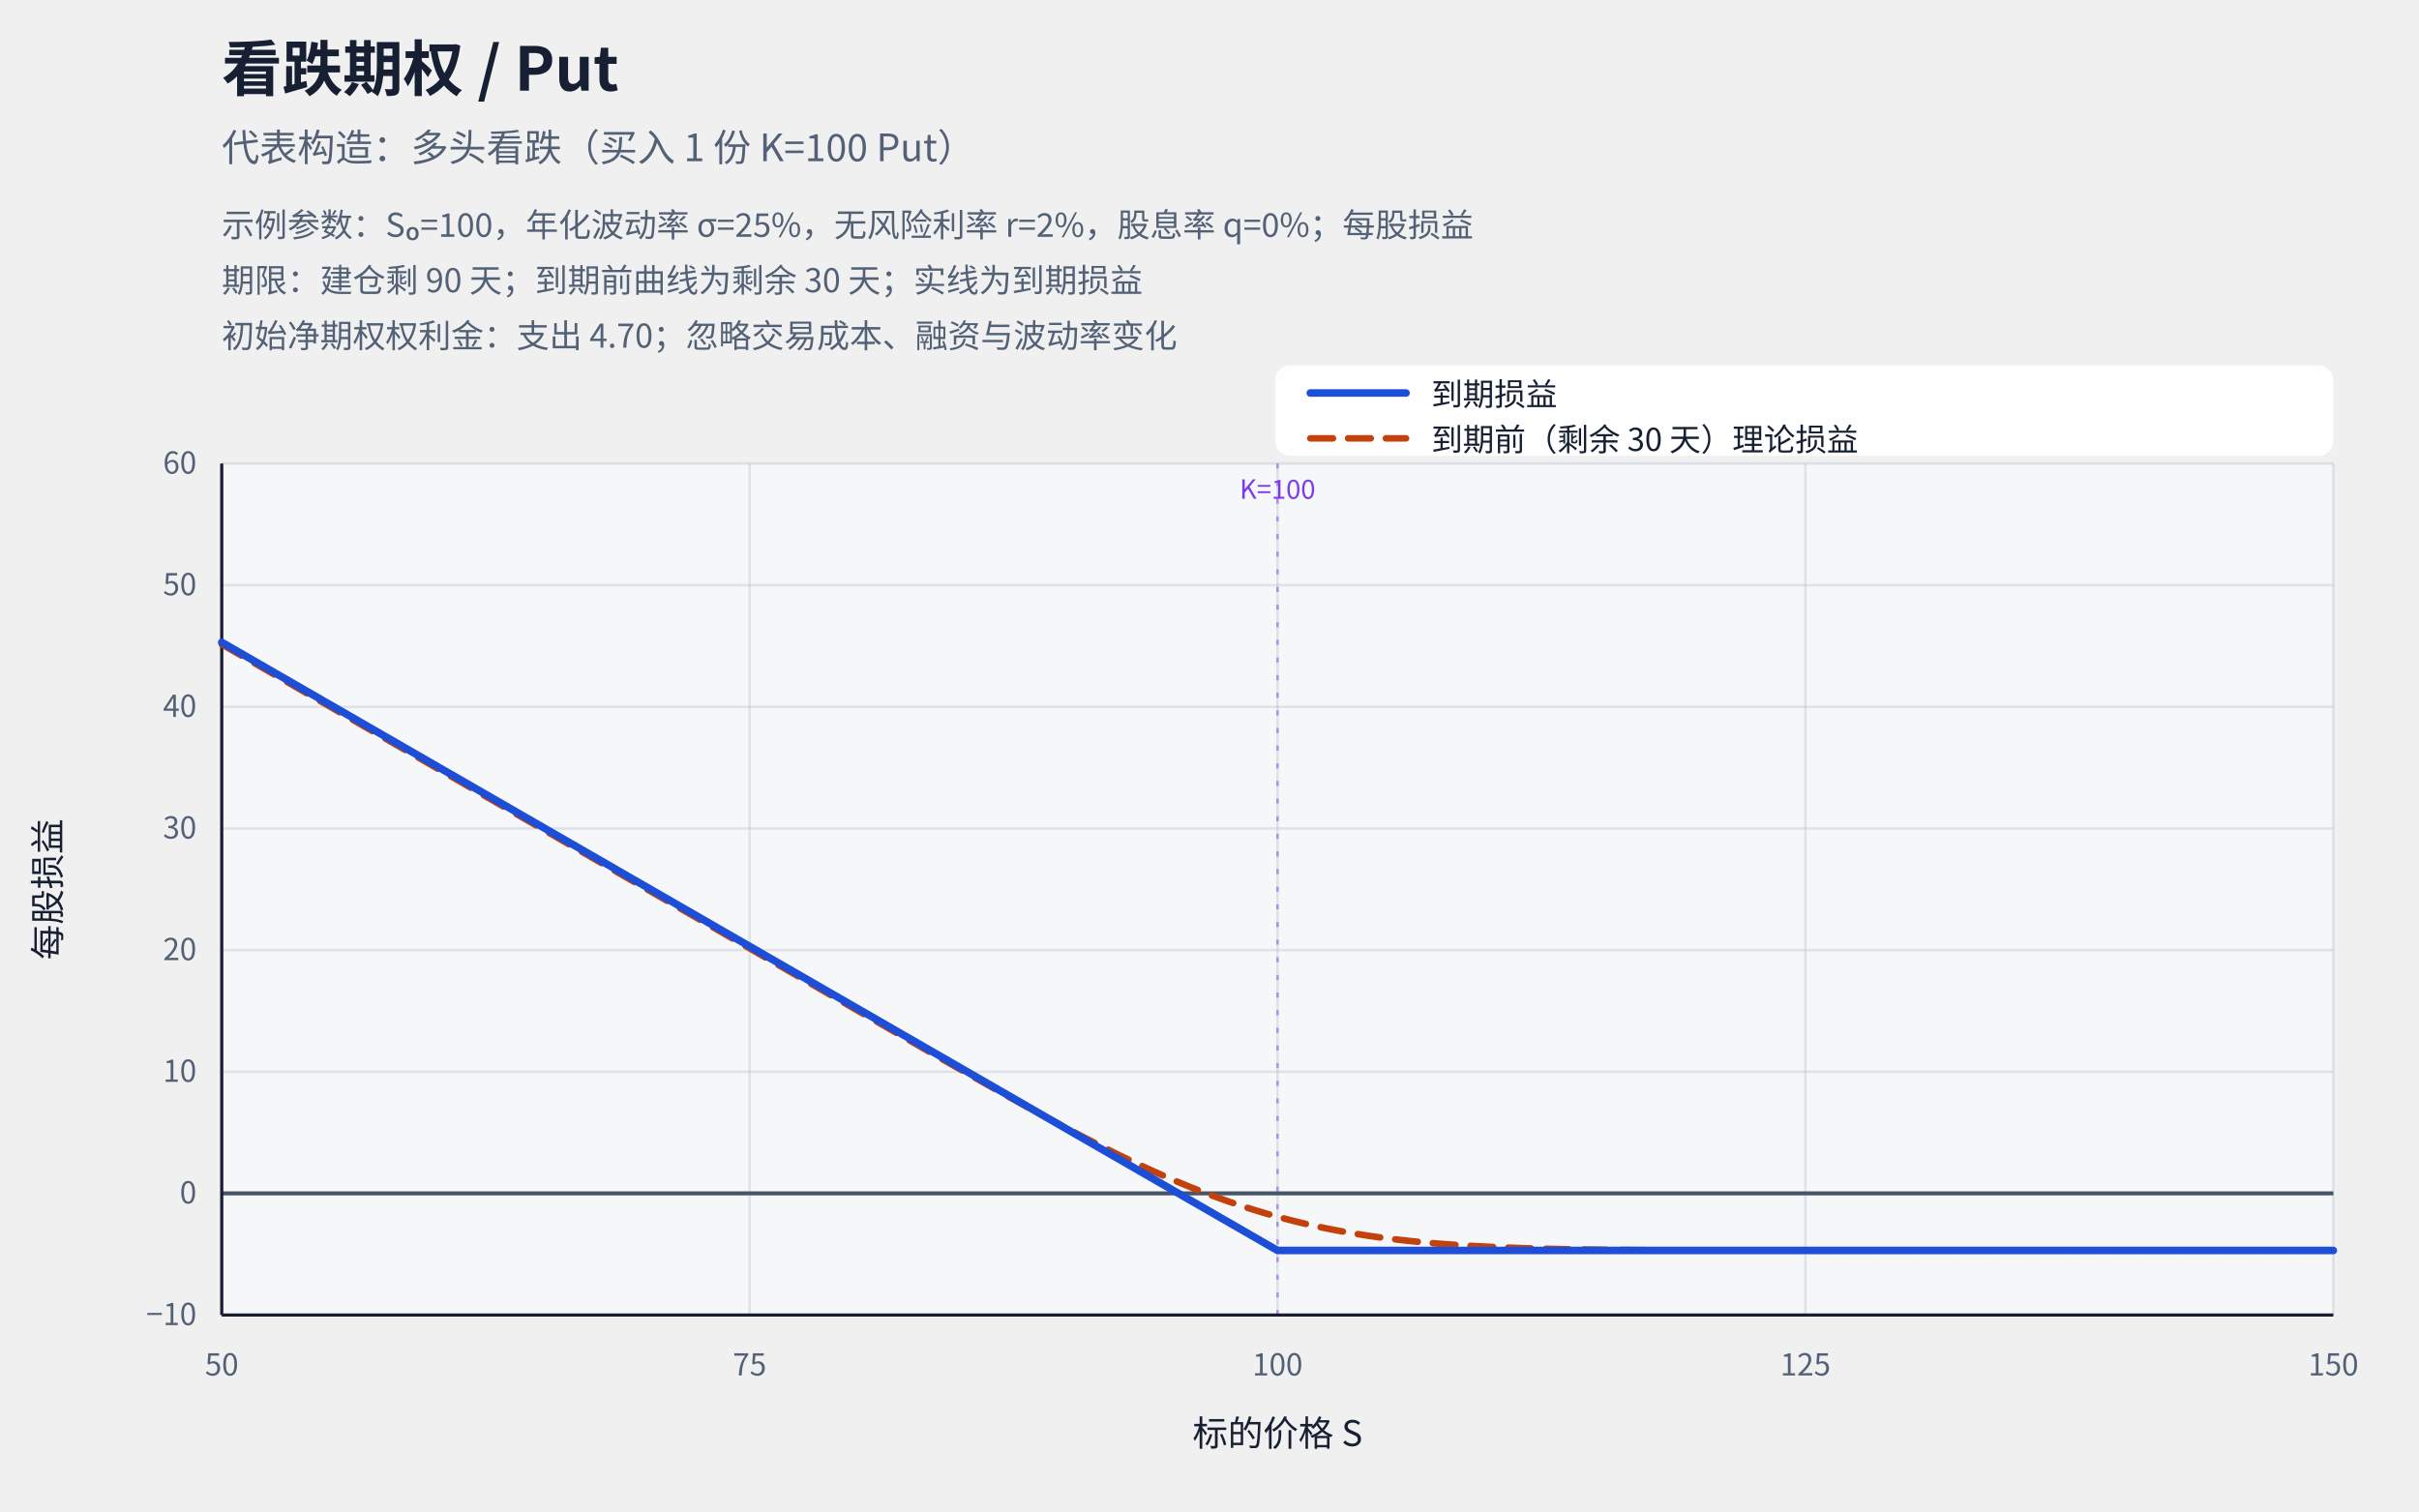
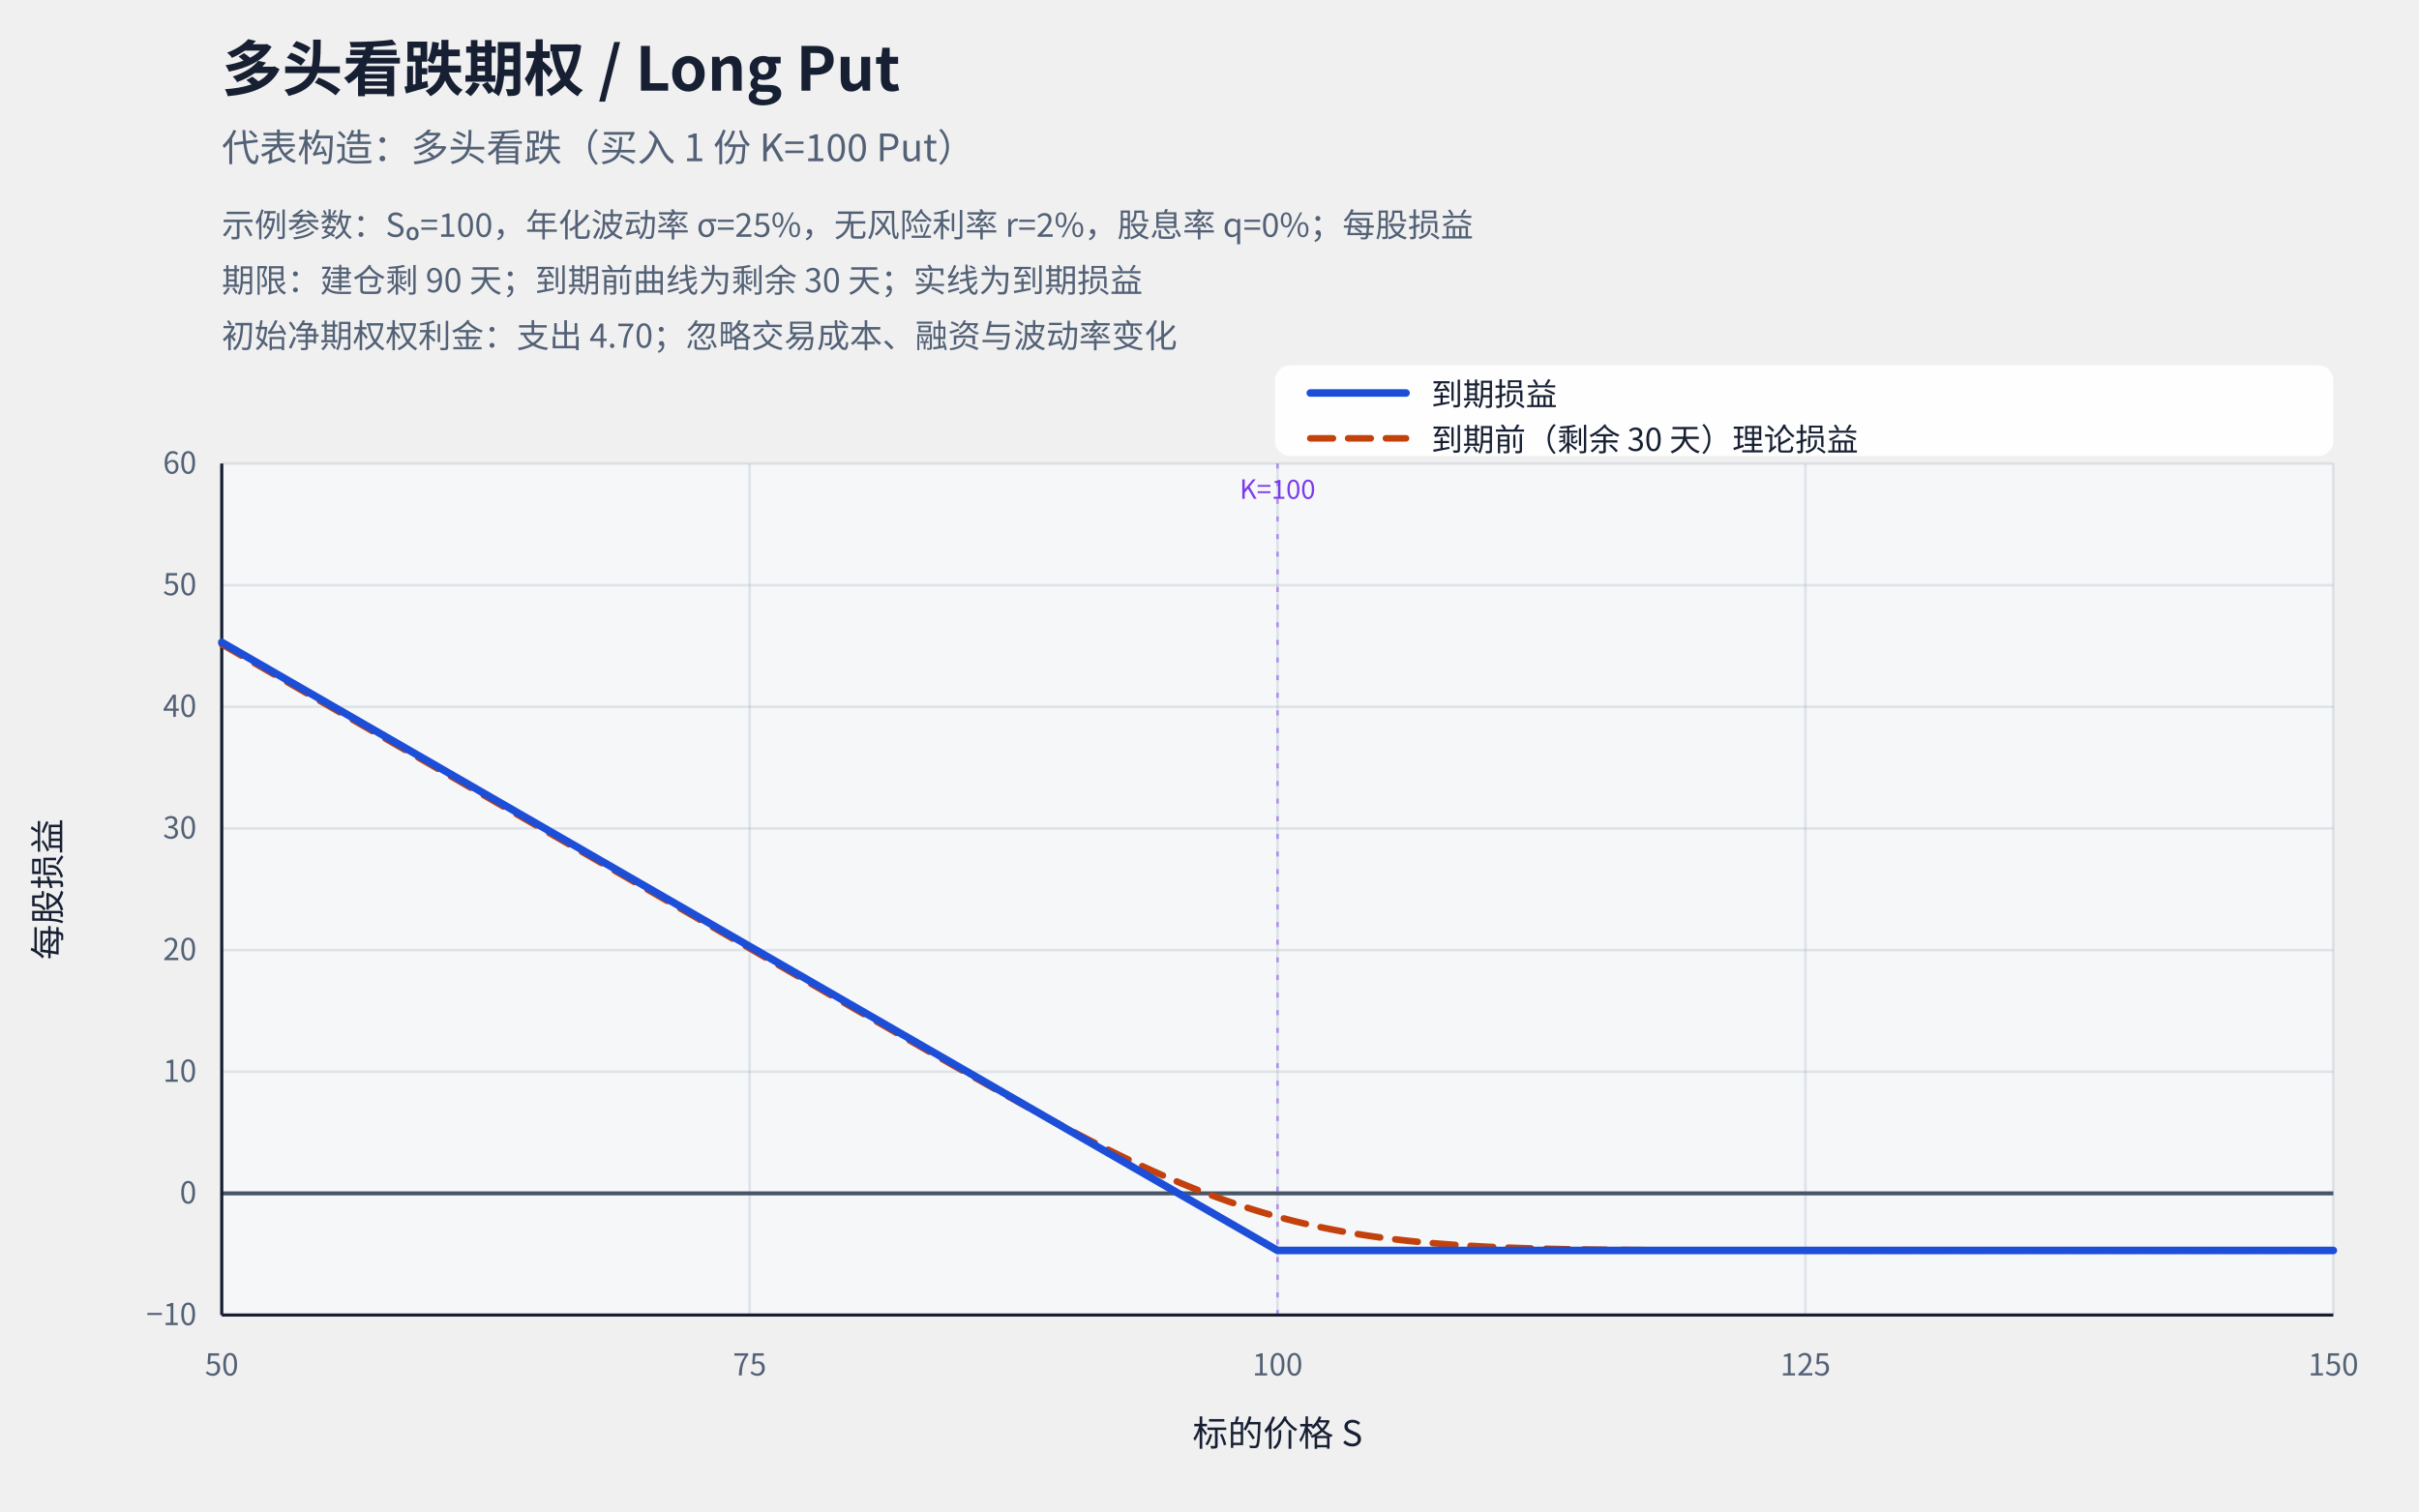
<svg xmlns="http://www.w3.org/2000/svg" width="960" height="600" viewBox="0 0 960 600" role="img" aria-labelledby="chart-title chart-desc">
  <style>
    :root { color-scheme: light dark; }
    text { font-family: -apple-system, BlinkMacSystemFont, 'Segoe UI', 'Noto Sans CJK SC', 'PingFang SC', sans-serif; fill:#172033; }
    .muted { fill:#536176; }
    .grid { stroke:#94a3b8; stroke-opacity:.24; stroke-width:1; }
    .axis { stroke:#172033; stroke-width:1.25; }
    .zero { stroke:#475569; stroke-width:1.6; }
    .strike { stroke:#7c3aed; stroke-width:1; stroke-dasharray:2 5; stroke-opacity:.48; }
    .strike-label { fill:#7c3aed; }
    .solid { fill:none; stroke:#1d4ed8; stroke-width:3; stroke-linecap:round; stroke-linejoin:round; }
    .before { fill:none; stroke:#c2410c; stroke-width:2.6; stroke-dasharray:9 6; stroke-linecap:round; stroke-linejoin:round; }
    .legend-bg { fill:#ffffff; fill-opacity:.92; }
    .plot-bg { fill:#f8fafc; fill-opacity:.65; }
    @media (prefers-color-scheme: dark) {
      text { fill:#e6edf7; }
      .muted { fill:#b2bfd2; }
      .grid { stroke:#64748b; }
      .axis { stroke:#e6edf7; }
      .zero { stroke:#cbd5e1; }
      .strike { stroke:#c4b5fd; }
      .strike-label { fill:#c4b5fd; }
      .solid { stroke:#60a5fa; }
      .before { stroke:#fb923c; }
      .legend-bg { fill:#171b22; }
      .plot-bg { fill:#111827; }
    }
  </style>
-   <text x="88" y="36" font-size="24" font-weight="700">看跌期权 / Put</text>
+   <text x="88" y="36" font-size="24" font-weight="700">多头看跌期权 / Long Put</text>
  <text x="88" y="64" font-size="15" class="muted">代表构造：多头看跌（买入 1 份 K=100 Put）</text>
  <text x="88" y="94" font-size="13" class="muted">示例参数：S₀=100，年化波动率 σ=25%，无风险利率 r=2%，股息率 q=0%；每股损益</text>
  <text x="88" y="116" font-size="13" class="muted">期限：建仓剩 90 天；到期前曲线为剩余 30 天；实线为到期损益</text>
  <text x="88" y="138" font-size="13" class="muted">初始净期权权利金：支出 4.70；忽略交易成本、融资与波动率变化</text>
  <rect x="506" y="145" width="420" height="36" rx="6" class="legend-bg" />
  <line x1="520" y1="156" x2="558" y2="156" class="solid" />
  <text x="568" y="161" font-size="12.5">到期损益</text>
  <line x1="520" y1="174" x2="558" y2="174" class="before" />
  <text x="568" y="179" font-size="12.5">到期前（剩余 30 天）理论损益</text>
  <rect x="88" y="184" width="838" height="338" class="plot-bg" />
  <line x1="88.00" y1="184" x2="88.00" y2="522" class="grid" />
  <text x="88.00" y="546" font-size="12" text-anchor="middle" class="muted">50</text>
  <line x1="297.50" y1="184" x2="297.50" y2="522" class="grid" />
  <text x="297.50" y="546" font-size="12" text-anchor="middle" class="muted">75</text>
  <line x1="507.00" y1="184" x2="507.00" y2="522" class="grid" />
  <text x="507.00" y="546" font-size="12" text-anchor="middle" class="muted">100</text>
  <line x1="716.50" y1="184" x2="716.50" y2="522" class="grid" />
  <text x="716.50" y="546" font-size="12" text-anchor="middle" class="muted">125</text>
  <line x1="926.00" y1="184" x2="926.00" y2="522" class="grid" />
  <text x="926.00" y="546" font-size="12" text-anchor="middle" class="muted">150</text>
  <line x1="88" y1="522.00" x2="926" y2="522.00" class="grid" />
  <text x="78" y="526.00" font-size="12" text-anchor="end" class="muted">−10</text>
  <line x1="88" y1="473.71" x2="926" y2="473.71" class="zero" />
  <text x="78" y="477.71" font-size="12" text-anchor="end" class="muted">0</text>
  <line x1="88" y1="425.43" x2="926" y2="425.43" class="grid" />
  <text x="78" y="429.43" font-size="12" text-anchor="end" class="muted">10</text>
  <line x1="88" y1="377.14" x2="926" y2="377.14" class="grid" />
  <text x="78" y="381.14" font-size="12" text-anchor="end" class="muted">20</text>
  <line x1="88" y1="328.86" x2="926" y2="328.86" class="grid" />
  <text x="78" y="332.86" font-size="12" text-anchor="end" class="muted">30</text>
  <line x1="88" y1="280.57" x2="926" y2="280.57" class="grid" />
  <text x="78" y="284.57" font-size="12" text-anchor="end" class="muted">40</text>
  <line x1="88" y1="232.29" x2="926" y2="232.29" class="grid" />
  <text x="78" y="236.29" font-size="12" text-anchor="end" class="muted">50</text>
  <line x1="88" y1="184.00" x2="926" y2="184.00" class="grid" />
  <text x="78" y="188.00" font-size="12" text-anchor="end" class="muted">60</text>
  <line x1="507.00" y1="184" x2="507.00" y2="522" class="strike" />
  <text x="507.00" y="198" font-size="10.5" text-anchor="middle" class="strike-label">K=100</text>
  <line x1="88" y1="184" x2="88" y2="522" class="axis" />
  <line x1="88" y1="522" x2="926" y2="522" class="axis" />
  <path d="M 88.00,255.75 L 90.09,256.96 L 92.19,258.16 L 94.28,259.37 L 96.38,260.58 L 98.47,261.79 L 100.57,262.99 L 102.67,264.20 L 104.76,265.41 L 106.86,266.61 L 108.95,267.82 L 111.05,269.03 L 113.14,270.24 L 115.23,271.44 L 117.33,272.65 L 119.42,273.86 L 121.52,275.06 L 123.62,276.27 L 125.71,277.48 L 127.81,278.69 L 129.90,279.89 L 132.00,281.10 L 134.09,282.31 L 136.19,283.51 L 138.28,284.72 L 140.38,285.93 L 142.47,287.14 L 144.56,288.34 L 146.66,289.55 L 148.75,290.76 L 150.85,291.96 L 152.94,293.17 L 155.04,294.38 L 157.13,295.59 L 159.23,296.79 L 161.32,298.00 L 163.42,299.21 L 165.51,300.41 L 167.61,301.62 L 169.70,302.83 L 171.80,304.04 L 173.89,305.24 L 175.99,306.45 L 178.08,307.66 L 180.18,308.86 L 182.28,310.07 L 184.37,311.28 L 186.46,312.49 L 188.56,313.69 L 190.66,314.90 L 192.75,316.11 L 194.84,317.31 L 196.94,318.52 L 199.04,319.73 L 201.13,320.94 L 203.23,322.14 L 205.32,323.35 L 207.41,324.56 L 209.51,325.76 L 211.60,326.97 L 213.70,328.18 L 215.80,329.39 L 217.89,330.59 L 219.99,331.80 L 222.08,333.01 L 224.18,334.21 L 226.27,335.42 L 228.37,336.63 L 230.46,337.84 L 232.55,339.04 L 234.65,340.25 L 236.75,341.46 L 238.84,342.66 L 240.94,343.87 L 243.03,345.08 L 245.12,346.29 L 247.22,347.49 L 249.31,348.70 L 251.41,349.91 L 253.50,351.11 L 255.60,352.32 L 257.70,353.53 L 259.79,354.74 L 261.88,355.94 L 263.98,357.15 L 266.07,358.36 L 268.17,359.56 L 270.26,360.77 L 272.36,361.98 L 274.46,363.18 L 276.55,364.39 L 278.64,365.60 L 280.74,366.81 L 282.84,368.01 L 284.93,369.22 L 287.02,370.43 L 289.12,371.63 L 291.22,372.84 L 293.31,374.05 L 295.40,375.26 L 297.50,376.46 L 299.60,377.67 L 301.69,378.88 L 303.78,380.08 L 305.88,381.29 L 307.98,382.50 L 310.07,383.71 L 312.17,384.91 L 314.26,386.12 L 316.36,387.33 L 318.45,388.53 L 320.55,389.74 L 322.64,390.95 L 324.74,392.15 L 326.83,393.36 L 328.92,394.57 L 331.02,395.77 L 333.12,396.98 L 335.21,398.19 L 337.30,399.39 L 339.40,400.60 L 341.50,401.80 L 343.59,403.01 L 345.69,404.21 L 347.78,405.42 L 349.88,406.62 L 351.97,407.83 L 354.06,409.03 L 356.16,410.24 L 358.25,411.44 L 360.35,412.64 L 362.44,413.84 L 364.54,415.04 L 366.63,416.24 L 368.73,417.44 L 370.83,418.64 L 372.92,419.84 L 375.02,421.03 L 377.11,422.23 L 379.20,423.42 L 381.30,424.61 L 383.39,425.80 L 385.49,426.99 L 387.58,428.18 L 389.68,429.36 L 391.77,430.54 L 393.87,431.72 L 395.96,432.90 L 398.06,434.07 L 400.15,435.24 L 402.25,436.40 L 404.35,437.57 L 406.44,438.72 L 408.54,439.88 L 410.63,441.03 L 412.73,442.17 L 414.82,443.31 L 416.92,444.44 L 419.01,445.57 L 421.11,446.69 L 423.20,447.81 L 425.30,448.92 L 427.39,450.02 L 429.48,451.11 L 431.58,452.20 L 433.67,453.27 L 435.77,454.34 L 437.87,455.40 L 439.96,456.45 L 442.06,457.49 L 444.15,458.52 L 446.25,459.54 L 448.34,460.55 L 450.44,461.54 L 452.53,462.53 L 454.62,463.50 L 456.72,464.46 L 458.81,465.40 L 460.91,466.34 L 463.00,467.26 L 465.10,468.16 L 467.19,469.05 L 469.29,469.93 L 471.38,470.79 L 473.48,471.64 L 475.58,472.47 L 477.67,473.29 L 479.77,474.09 L 481.86,474.87 L 483.95,475.64 L 486.05,476.39 L 488.14,477.13 L 490.24,477.84 L 492.33,478.55 L 494.43,479.23 L 496.52,479.90 L 498.62,480.55 L 500.71,481.18 L 502.81,481.80 L 504.90,482.40 L 507.00,482.99 L 509.09,483.55 L 511.19,484.10 L 513.28,484.64 L 515.38,485.15 L 517.47,485.65 L 519.57,486.14 L 521.66,486.61 L 523.76,487.06 L 525.86,487.50 L 527.95,487.92 L 530.04,488.33 L 532.14,488.72 L 534.23,489.10 L 536.33,489.46 L 538.42,489.81 L 540.52,490.14 L 542.62,490.47 L 544.71,490.78 L 546.81,491.07 L 548.90,491.36 L 551.00,491.63 L 553.09,491.89 L 555.18,492.13 L 557.28,492.37 L 559.38,492.60 L 561.47,492.81 L 563.57,493.02 L 565.66,493.21 L 567.75,493.40 L 569.85,493.58 L 571.94,493.74 L 574.04,493.90 L 576.13,494.06 L 578.23,494.20 L 580.33,494.33 L 582.42,494.46 L 584.52,494.58 L 586.61,494.70 L 588.71,494.81 L 590.80,494.91 L 592.89,495.01 L 594.99,495.10 L 597.09,495.18 L 599.18,495.27 L 601.28,495.34 L 603.37,495.41 L 605.47,495.48 L 607.56,495.54 L 609.66,495.60 L 611.75,495.66 L 613.84,495.71 L 615.94,495.76 L 618.03,495.80 L 620.13,495.85 L 622.22,495.89 L 624.32,495.92 L 626.41,495.96 L 628.51,495.99 L 630.61,496.02 L 632.70,496.05 L 634.79,496.07 L 636.89,496.10 L 638.99,496.12 L 641.08,496.14 L 643.17,496.16 L 645.27,496.18 L 647.37,496.19 L 649.46,496.21 L 651.55,496.22 L 653.65,496.24 L 655.75,496.25 L 657.84,496.26 L 659.93,496.27 L 662.03,496.28 L 664.12,496.29 L 666.22,496.30 L 668.32,496.30 L 670.41,496.31 L 672.50,496.32 L 674.60,496.32 L 676.70,496.33 L 678.79,496.33 L 680.88,496.34 L 682.98,496.34 L 685.08,496.35 L 687.17,496.35 L 689.26,496.35 L 691.36,496.36 L 693.46,496.36 L 695.55,496.36 L 697.64,496.36 L 699.74,496.36 L 701.84,496.37 L 703.93,496.37 L 706.03,496.37 L 708.12,496.37 L 710.22,496.37 L 712.31,496.37 L 714.41,496.37 L 716.50,496.38 L 718.59,496.38 L 720.69,496.38 L 722.78,496.38 L 724.88,496.38 L 726.97,496.38 L 729.07,496.38 L 731.16,496.38 L 733.26,496.38 L 735.36,496.38 L 737.45,496.38 L 739.54,496.38 L 741.64,496.38 L 743.74,496.38 L 745.83,496.38 L 747.92,496.38 L 750.02,496.38 L 752.12,496.38 L 754.21,496.38 L 756.30,496.38 L 758.40,496.38 L 760.50,496.38 L 762.59,496.38 L 764.68,496.38 L 766.78,496.38 L 768.88,496.38 L 770.97,496.38 L 773.07,496.38 L 775.16,496.38 L 777.25,496.38 L 779.35,496.38 L 781.45,496.38 L 783.54,496.38 L 785.63,496.38 L 787.73,496.38 L 789.83,496.38 L 791.92,496.38 L 794.01,496.38 L 796.11,496.38 L 798.21,496.38 L 800.30,496.38 L 802.39,496.38 L 804.49,496.38 L 806.59,496.38 L 808.68,496.38 L 810.78,496.38 L 812.87,496.38 L 814.97,496.38 L 817.06,496.38 L 819.16,496.38 L 821.25,496.38 L 823.34,496.38 L 825.44,496.38 L 827.53,496.38 L 829.63,496.38 L 831.72,496.38 L 833.82,496.38 L 835.91,496.38 L 838.01,496.38 L 840.11,496.38 L 842.20,496.38 L 844.29,496.38 L 846.39,496.38 L 848.49,496.38 L 850.58,496.38 L 852.67,496.38 L 854.77,496.38 L 856.87,496.38 L 858.96,496.38 L 861.05,496.38 L 863.15,496.38 L 865.25,496.38 L 867.34,496.38 L 869.43,496.38 L 871.53,496.38 L 873.62,496.38 L 875.72,496.38 L 877.82,496.38 L 879.91,496.38 L 882.00,496.38 L 884.10,496.38 L 886.20,496.38 L 888.29,496.38 L 890.38,496.38 L 892.48,496.38 L 894.58,496.38 L 896.67,496.38 L 898.76,496.38 L 900.86,496.38 L 902.96,496.38 L 905.05,496.38 L 907.14,496.38 L 909.24,496.38 L 911.34,496.38 L 913.43,496.38 L 915.53,496.38 L 917.62,496.38 L 919.72,496.38 L 921.81,496.38 L 923.91,496.38 L 926.00,496.38" class="before" />
  <path d="M 88.00,254.96 L 90.09,256.16 L 92.19,257.37 L 94.28,258.58 L 96.38,259.78 L 98.47,260.99 L 100.57,262.20 L 102.67,263.41 L 104.76,264.61 L 106.86,265.82 L 108.95,267.03 L 111.05,268.23 L 113.14,269.44 L 115.23,270.65 L 117.33,271.86 L 119.42,273.06 L 121.52,274.27 L 123.62,275.48 L 125.71,276.68 L 127.81,277.89 L 129.90,279.10 L 132.00,280.31 L 134.09,281.51 L 136.19,282.72 L 138.28,283.93 L 140.38,285.13 L 142.47,286.34 L 144.56,287.55 L 146.66,288.76 L 148.75,289.96 L 150.85,291.17 L 152.94,292.38 L 155.04,293.58 L 157.13,294.79 L 159.23,296.00 L 161.32,297.21 L 163.42,298.41 L 165.51,299.62 L 167.61,300.83 L 169.70,302.03 L 171.80,303.24 L 173.89,304.45 L 175.99,305.66 L 178.08,306.86 L 180.18,308.07 L 182.28,309.28 L 184.37,310.48 L 186.46,311.69 L 188.56,312.90 L 190.66,314.11 L 192.75,315.31 L 194.84,316.52 L 196.94,317.73 L 199.04,318.93 L 201.13,320.14 L 203.23,321.35 L 205.32,322.56 L 207.41,323.76 L 209.51,324.97 L 211.60,326.18 L 213.70,327.38 L 215.80,328.59 L 217.89,329.80 L 219.99,331.01 L 222.08,332.21 L 224.18,333.42 L 226.27,334.63 L 228.37,335.83 L 230.46,337.04 L 232.55,338.25 L 234.65,339.46 L 236.75,340.66 L 238.84,341.87 L 240.94,343.08 L 243.03,344.28 L 245.12,345.49 L 247.22,346.70 L 249.31,347.91 L 251.41,349.11 L 253.50,350.32 L 255.60,351.53 L 257.70,352.73 L 259.79,353.94 L 261.88,355.15 L 263.98,356.36 L 266.07,357.56 L 268.17,358.77 L 270.26,359.98 L 272.36,361.18 L 274.46,362.39 L 276.55,363.60 L 278.64,364.81 L 280.74,366.01 L 282.84,367.22 L 284.93,368.43 L 287.02,369.63 L 289.12,370.84 L 291.22,372.05 L 293.31,373.26 L 295.40,374.46 L 297.50,375.67 L 299.60,376.88 L 301.69,378.08 L 303.78,379.29 L 305.88,380.50 L 307.98,381.71 L 310.07,382.91 L 312.17,384.12 L 314.26,385.33 L 316.36,386.53 L 318.45,387.74 L 320.55,388.95 L 322.64,390.16 L 324.74,391.36 L 326.83,392.57 L 328.92,393.78 L 331.02,394.98 L 333.12,396.19 L 335.21,397.40 L 337.30,398.61 L 339.40,399.81 L 341.50,401.02 L 343.59,402.23 L 345.69,403.43 L 347.78,404.64 L 349.88,405.85 L 351.97,407.06 L 354.06,408.26 L 356.16,409.47 L 358.25,410.68 L 360.35,411.88 L 362.44,413.09 L 364.54,414.30 L 366.63,415.51 L 368.73,416.71 L 370.83,417.92 L 372.92,419.13 L 375.02,420.33 L 377.11,421.54 L 379.20,422.75 L 381.30,423.96 L 383.39,425.16 L 385.49,426.37 L 387.58,427.58 L 389.68,428.78 L 391.77,429.99 L 393.87,431.20 L 395.96,432.41 L 398.06,433.61 L 400.15,434.82 L 402.25,436.03 L 404.35,437.23 L 406.44,438.44 L 408.54,439.65 L 410.63,440.86 L 412.73,442.06 L 414.82,443.27 L 416.92,444.48 L 419.01,445.68 L 421.11,446.89 L 423.20,448.10 L 425.30,449.31 L 427.39,450.51 L 429.48,451.72 L 431.58,452.93 L 433.67,454.13 L 435.77,455.34 L 437.87,456.55 L 439.96,457.76 L 442.06,458.96 L 444.15,460.17 L 446.25,461.38 L 448.34,462.58 L 450.44,463.79 L 452.53,465.00 L 454.62,466.21 L 456.72,467.41 L 458.81,468.62 L 460.91,469.83 L 463.00,471.03 L 465.10,472.24 L 467.19,473.45 L 469.29,474.66 L 471.38,475.86 L 473.48,477.07 L 475.58,478.28 L 477.67,479.48 L 479.77,480.69 L 481.86,481.90 L 483.95,483.11 L 486.05,484.31 L 488.14,485.52 L 490.24,486.73 L 492.33,487.93 L 494.43,489.14 L 496.52,490.35 L 498.62,491.56 L 500.71,492.76 L 502.81,493.97 L 504.90,495.18 L 507.00,496.38 L 509.09,496.38 L 511.19,496.38 L 513.28,496.38 L 515.38,496.38 L 517.47,496.38 L 519.57,496.38 L 521.66,496.38 L 523.76,496.38 L 525.86,496.38 L 527.95,496.38 L 530.04,496.38 L 532.14,496.38 L 534.23,496.38 L 536.33,496.38 L 538.42,496.38 L 540.52,496.38 L 542.62,496.38 L 544.71,496.38 L 546.81,496.38 L 548.90,496.38 L 551.00,496.38 L 553.09,496.38 L 555.18,496.38 L 557.28,496.38 L 559.38,496.38 L 561.47,496.38 L 563.57,496.38 L 565.66,496.38 L 567.75,496.38 L 569.85,496.38 L 571.94,496.38 L 574.04,496.38 L 576.13,496.38 L 578.23,496.38 L 580.33,496.38 L 582.42,496.38 L 584.52,496.38 L 586.61,496.38 L 588.71,496.38 L 590.80,496.38 L 592.89,496.38 L 594.99,496.38 L 597.09,496.38 L 599.18,496.38 L 601.28,496.38 L 603.37,496.38 L 605.47,496.38 L 607.56,496.38 L 609.66,496.38 L 611.75,496.38 L 613.84,496.38 L 615.94,496.38 L 618.03,496.38 L 620.13,496.38 L 622.22,496.38 L 624.32,496.38 L 626.41,496.38 L 628.51,496.38 L 630.61,496.38 L 632.70,496.38 L 634.79,496.38 L 636.89,496.38 L 638.99,496.38 L 641.08,496.38 L 643.17,496.38 L 645.27,496.38 L 647.37,496.38 L 649.46,496.38 L 651.55,496.38 L 653.65,496.38 L 655.75,496.38 L 657.84,496.38 L 659.93,496.38 L 662.03,496.38 L 664.12,496.38 L 666.22,496.38 L 668.32,496.38 L 670.41,496.38 L 672.50,496.38 L 674.60,496.38 L 676.70,496.38 L 678.79,496.38 L 680.88,496.38 L 682.98,496.38 L 685.08,496.38 L 687.17,496.38 L 689.26,496.38 L 691.36,496.38 L 693.46,496.38 L 695.55,496.38 L 697.64,496.38 L 699.74,496.38 L 701.84,496.38 L 703.93,496.38 L 706.03,496.38 L 708.12,496.38 L 710.22,496.38 L 712.31,496.38 L 714.41,496.38 L 716.50,496.38 L 718.59,496.38 L 720.69,496.38 L 722.78,496.38 L 724.88,496.38 L 726.97,496.38 L 729.07,496.38 L 731.16,496.38 L 733.26,496.38 L 735.36,496.38 L 737.45,496.38 L 739.54,496.38 L 741.64,496.38 L 743.74,496.38 L 745.83,496.38 L 747.92,496.38 L 750.02,496.38 L 752.12,496.38 L 754.21,496.38 L 756.30,496.38 L 758.40,496.38 L 760.50,496.38 L 762.59,496.38 L 764.68,496.38 L 766.78,496.38 L 768.88,496.38 L 770.97,496.38 L 773.07,496.38 L 775.16,496.38 L 777.25,496.38 L 779.35,496.38 L 781.45,496.38 L 783.54,496.38 L 785.63,496.38 L 787.73,496.38 L 789.83,496.38 L 791.92,496.38 L 794.01,496.38 L 796.11,496.38 L 798.21,496.38 L 800.30,496.38 L 802.39,496.38 L 804.49,496.38 L 806.59,496.38 L 808.68,496.38 L 810.78,496.38 L 812.87,496.38 L 814.97,496.38 L 817.06,496.38 L 819.16,496.38 L 821.25,496.38 L 823.34,496.38 L 825.44,496.38 L 827.53,496.38 L 829.63,496.38 L 831.72,496.38 L 833.82,496.38 L 835.91,496.38 L 838.01,496.38 L 840.11,496.38 L 842.20,496.38 L 844.29,496.38 L 846.39,496.38 L 848.49,496.38 L 850.58,496.38 L 852.67,496.38 L 854.77,496.38 L 856.87,496.38 L 858.96,496.38 L 861.05,496.38 L 863.15,496.38 L 865.25,496.38 L 867.34,496.38 L 869.43,496.38 L 871.53,496.38 L 873.62,496.38 L 875.72,496.38 L 877.82,496.38 L 879.91,496.38 L 882.00,496.38 L 884.10,496.38 L 886.20,496.38 L 888.29,496.38 L 890.38,496.38 L 892.48,496.38 L 894.58,496.38 L 896.67,496.38 L 898.76,496.38 L 900.86,496.38 L 902.96,496.38 L 905.05,496.38 L 907.14,496.38 L 909.24,496.38 L 911.34,496.38 L 913.43,496.38 L 915.53,496.38 L 917.62,496.38 L 919.72,496.38 L 921.81,496.38 L 923.91,496.38 L 926.00,496.38" class="solid" />
  <text x="507.00" y="574" font-size="14" text-anchor="middle">标的价格 S</text>
  <text x="24" y="353.00" font-size="14" text-anchor="middle" transform="rotate(-90 24 353.00)">每股损益</text>
</svg>
